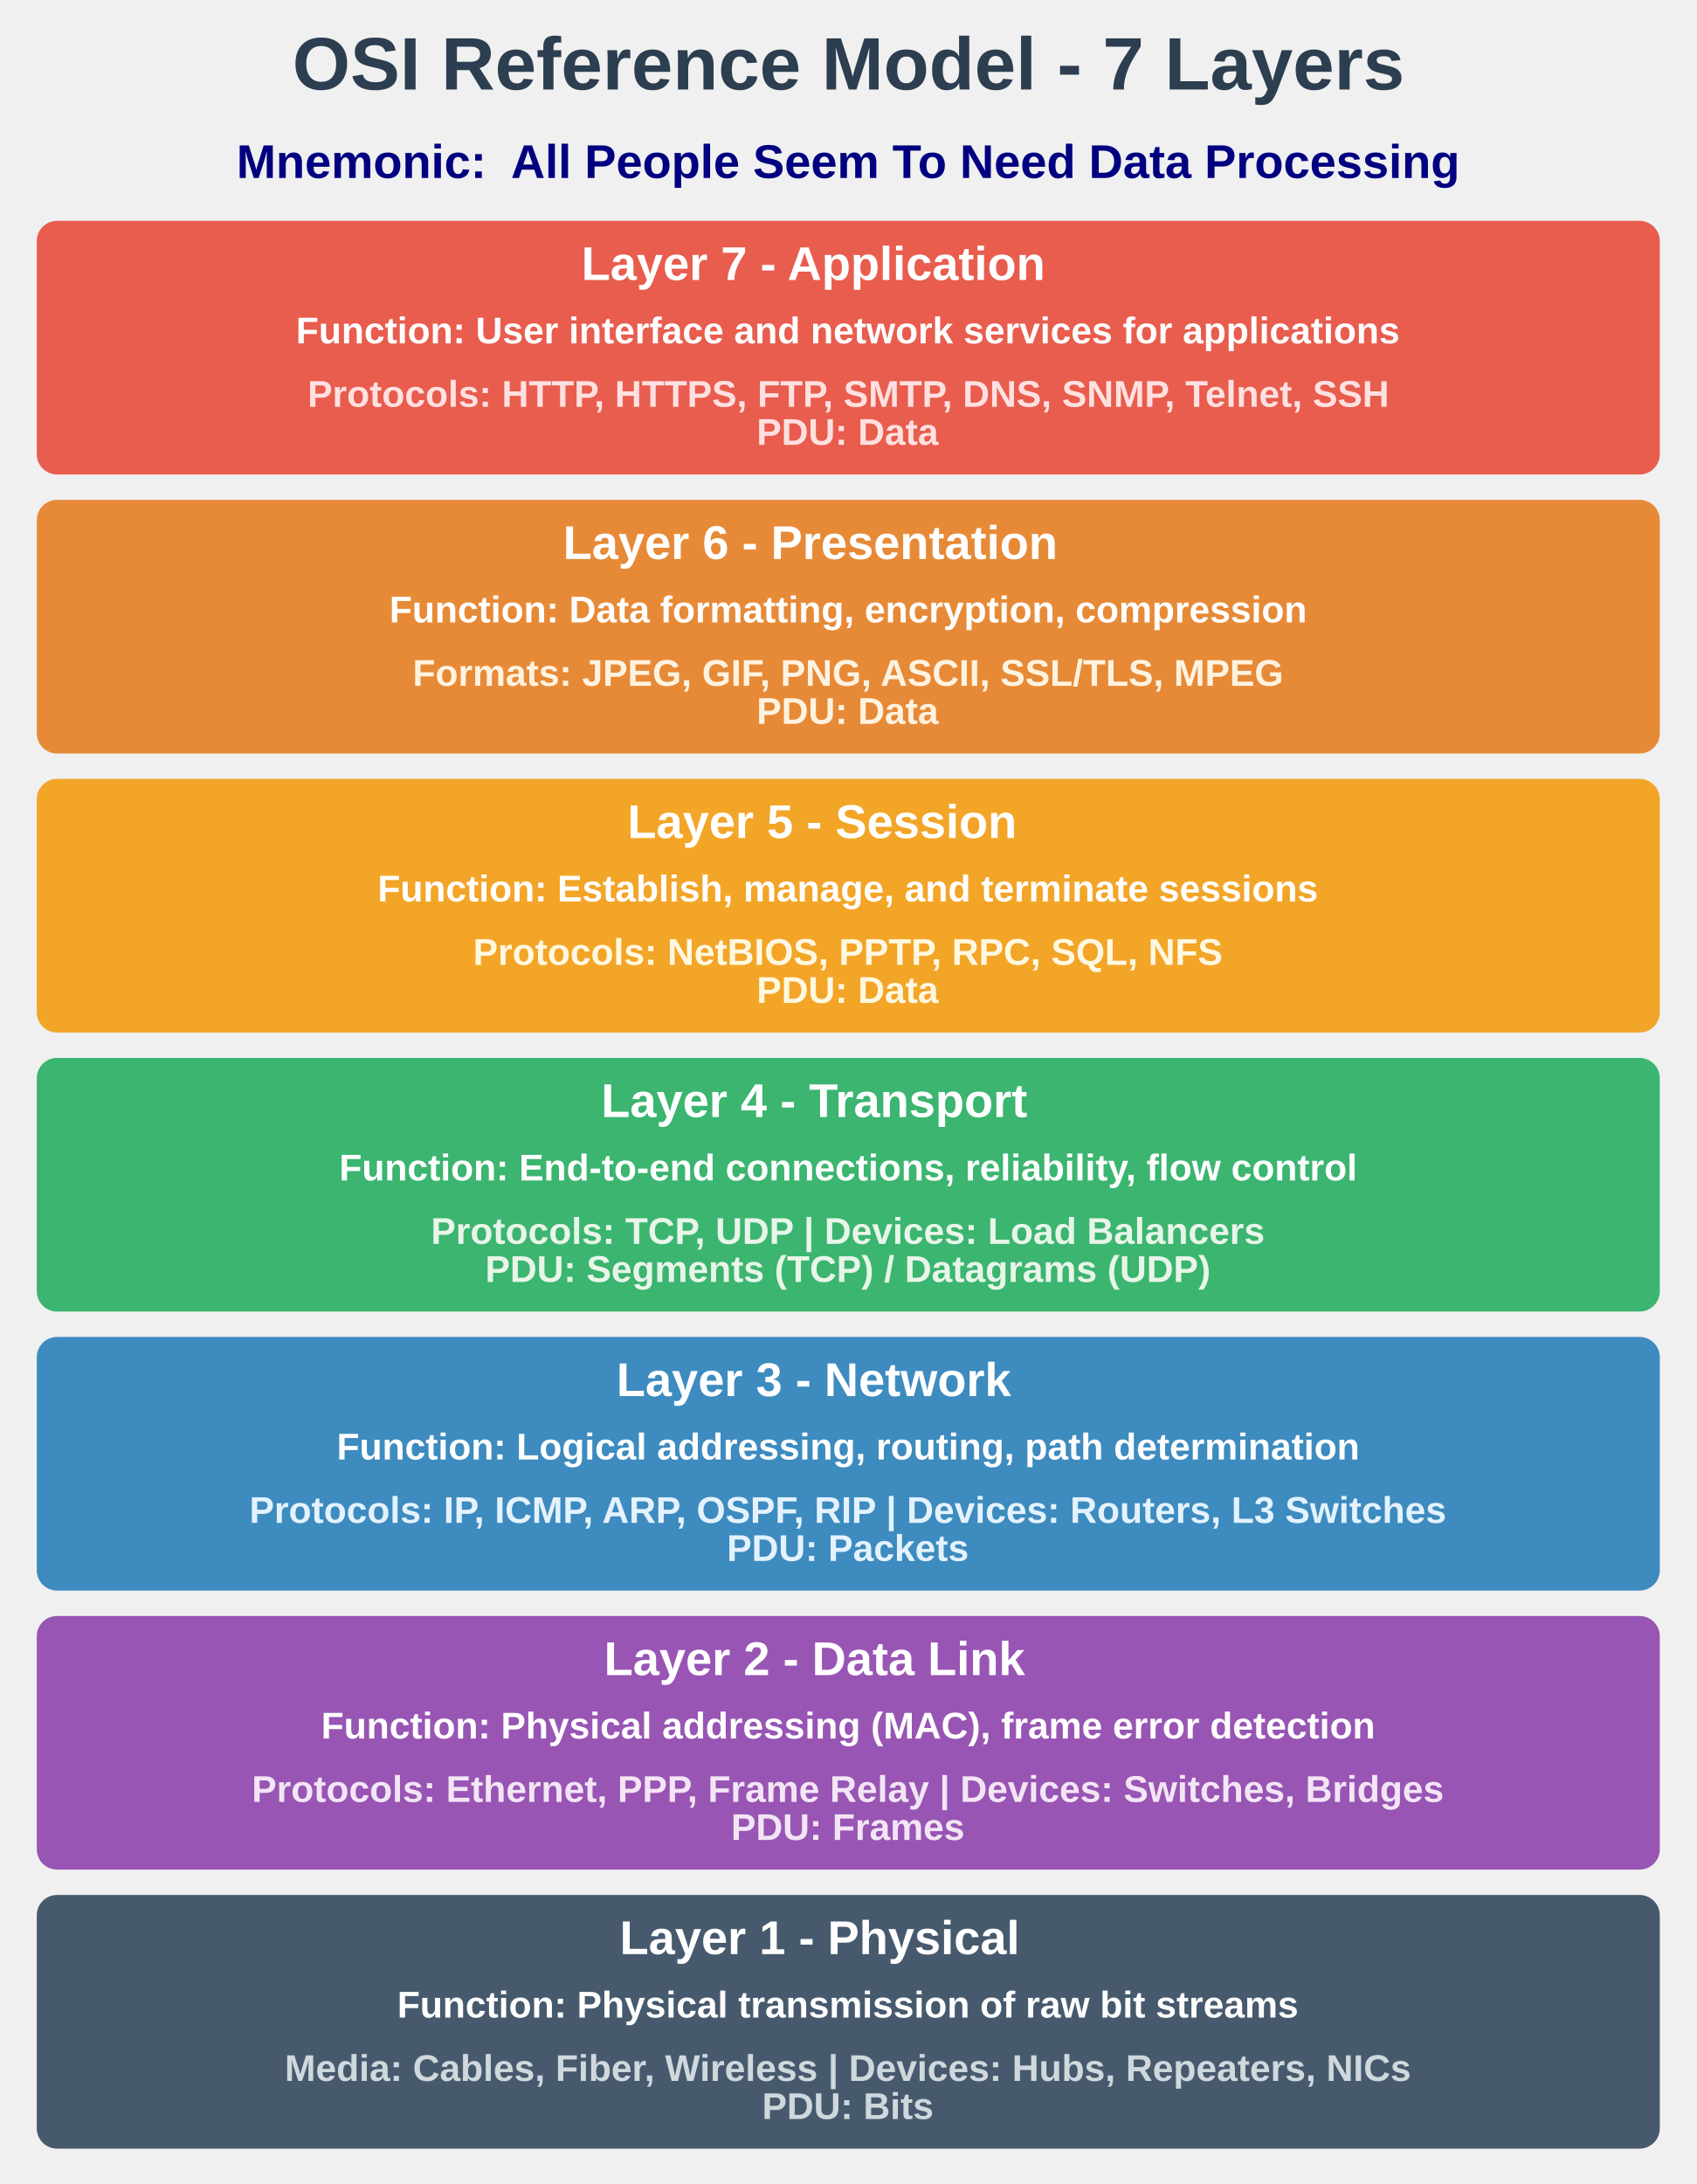
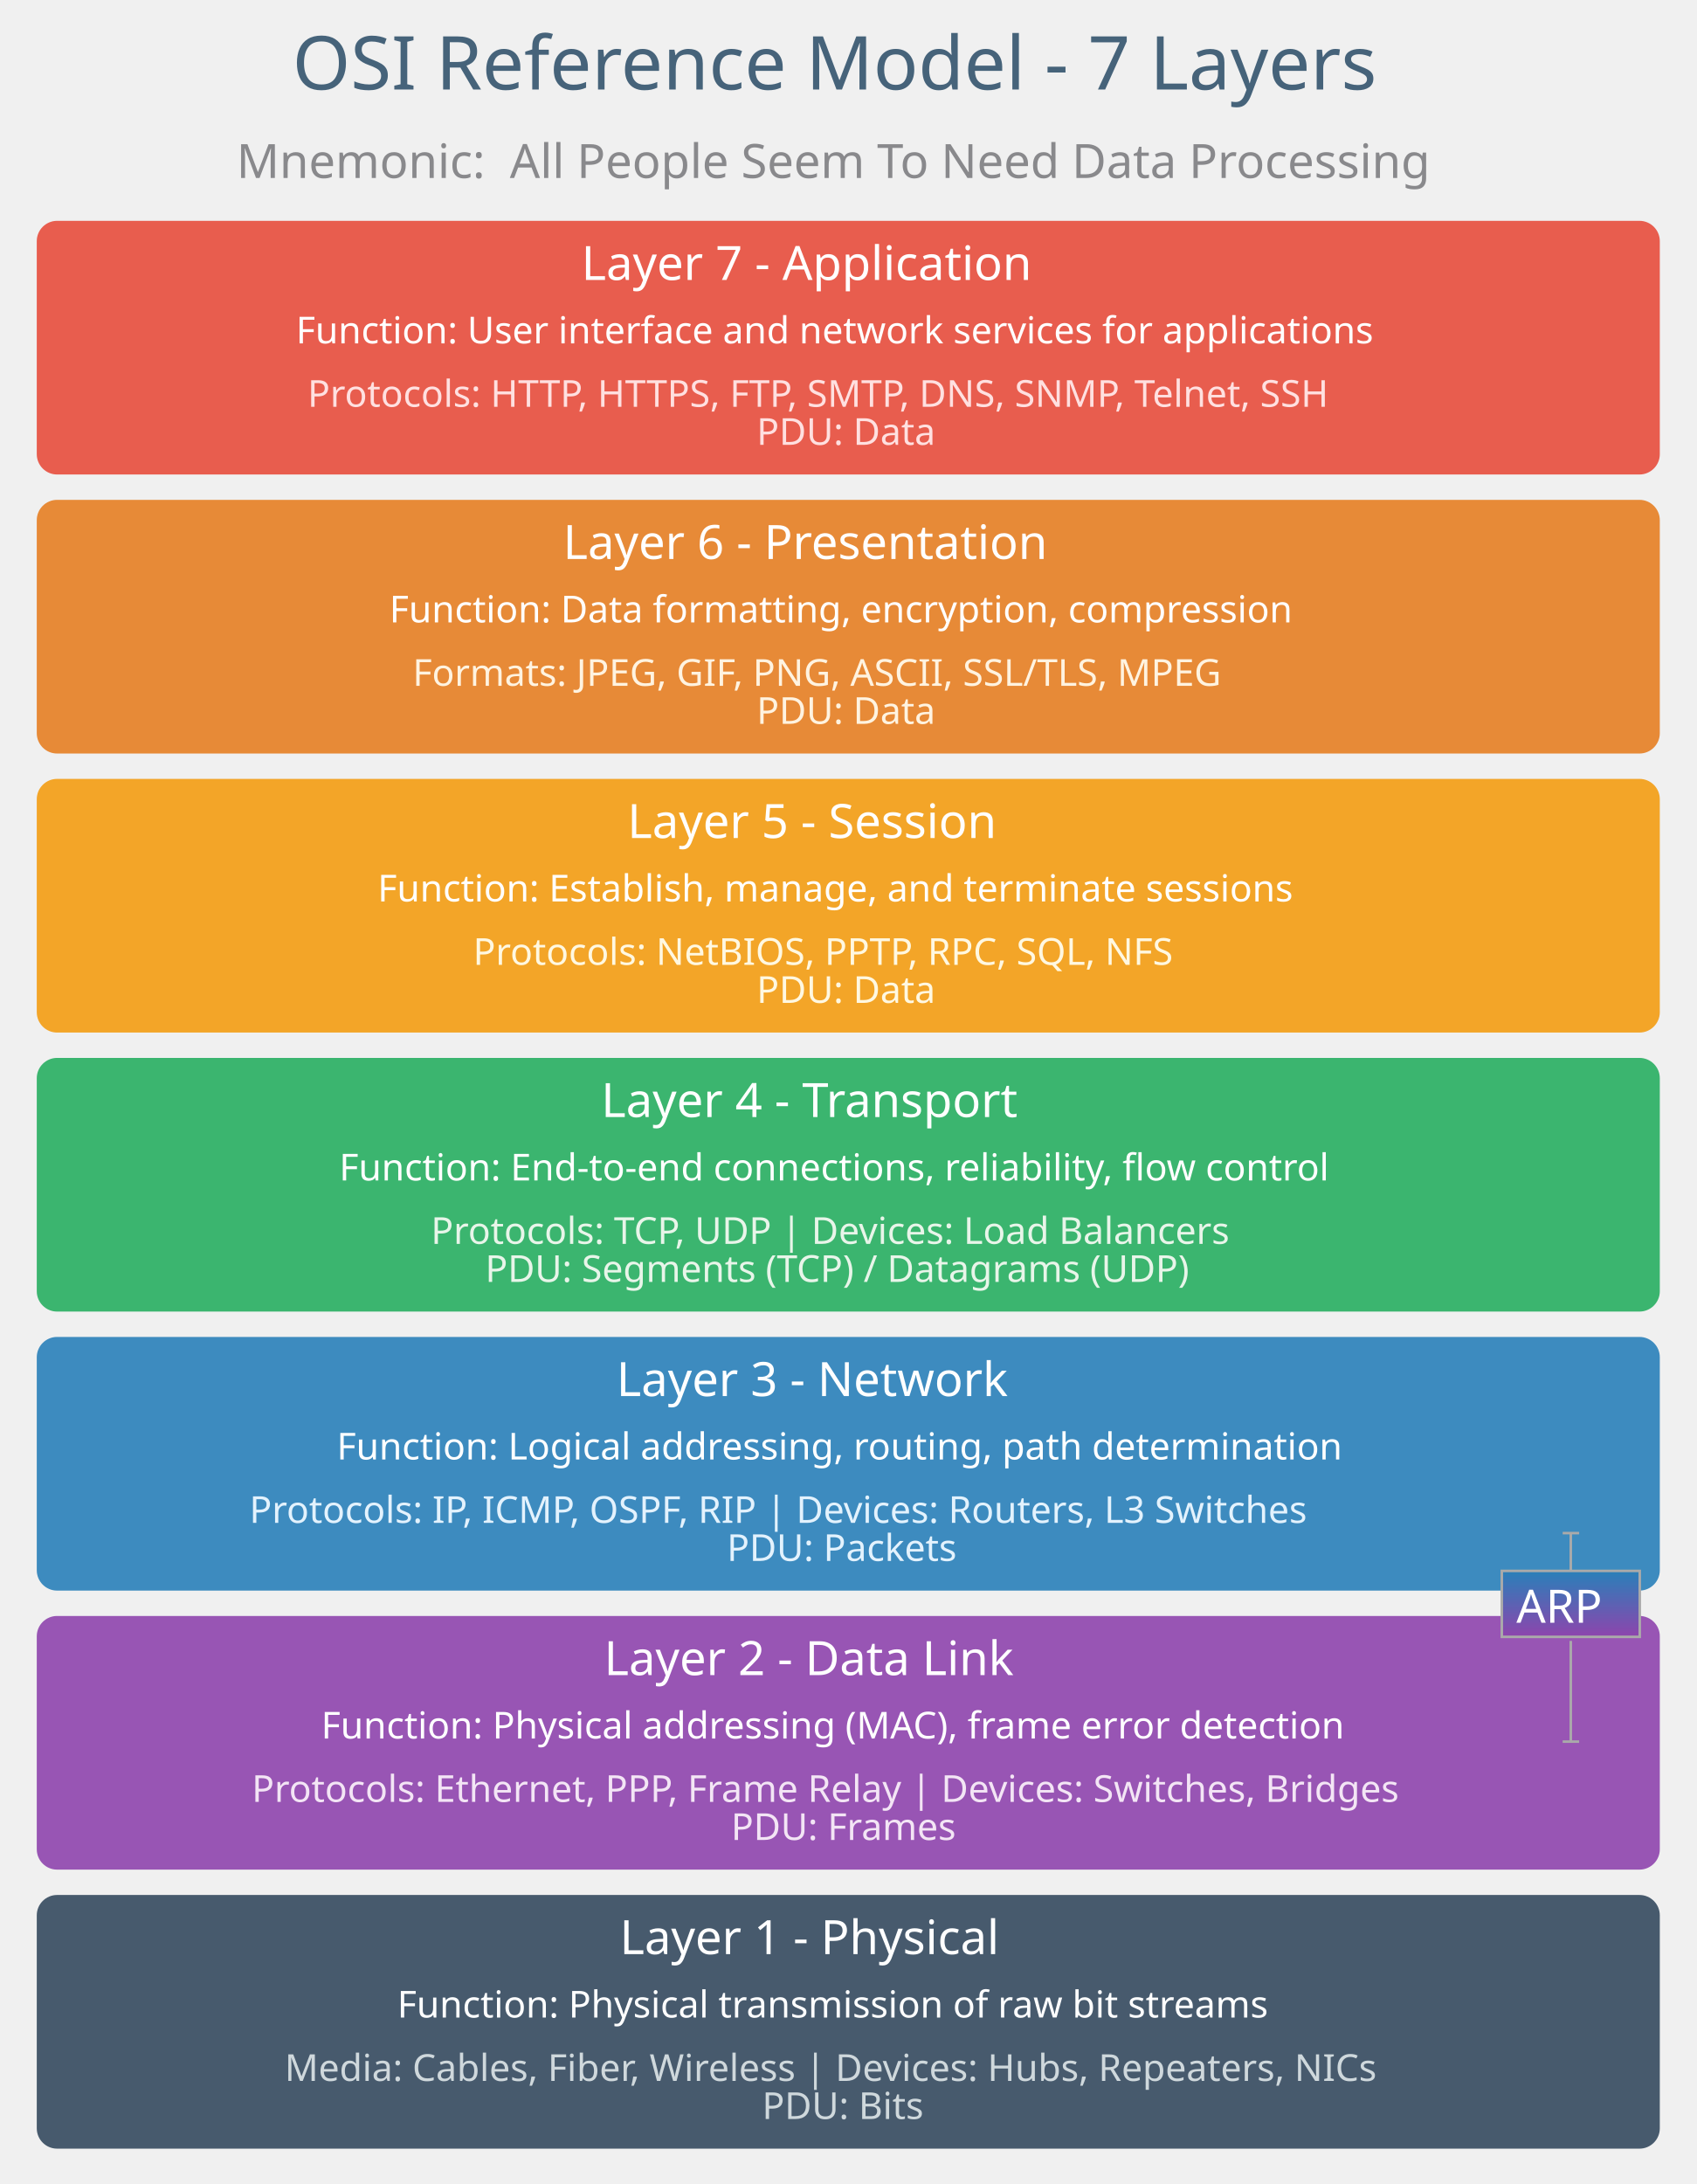
- <svg xmlns="http://www.w3.org/2000/svg" viewBox="0 0 669 861" width="669" height="861" version="1.1" id="svg31">
-   <defs id="defs2">
-     <rect x="695.911" y="168.401" width="622.305" height="160.595" id="rect31" />
-   </defs>
+ <svg xmlns="http://www.w3.org/2000/svg" version="1.1" id="svg31" x="0px" y="0px" viewBox="0 0 669 861" style="enable-background:new 0 0 669 861;" xml:space="preserve">
+   <style type="text/css">
+ 	.st0{fill:#46637A;}
+ 	.st1{font-family:'Arial-BoldMT';}
+ 	.st2{font-size:29.333px;}
+ 	.st3{opacity:0.9;fill:#E74C3C;enable-background:new    ;}
+ 	.st4{fill:#FFFFFF;}
+ 	.st5{font-family:'Arial-Black';}
+ 	.st6{font-size:18.667px;}
+ 	.st7{font-size:14.667px;}
+ 	.st8{fill:#FFE0E0;}
+ 	.st9{opacity:0.9;fill:#E67E22;enable-background:new    ;}
+ 	.st10{fill:#FFF3E0;}
+ 	.st11{opacity:0.9;fill:#F39C12;enable-background:new    ;}
+ 	.st12{fill:#FFF8E1;}
+ 	.st13{opacity:0.9;fill:#27AE60;enable-background:new    ;}
+ 	.st14{fill:#E8F5E9;}
+ 	.st15{opacity:0.9;fill:#2980B9;enable-background:new    ;}
+ 	.st16{fill:#E3F2FD;}
+ 	.st17{opacity:0.9;fill:#8E44AD;enable-background:new    ;}
+ 	.st18{fill:#F3E5F5;}
+ 	.st19{opacity:0.9;fill:#34495E;enable-background:new    ;}
+ 	.st20{fill:#CFD8DC;}
+ 	.st21{fill:#89898C;}
+ 	.st22{fill:url(#SVGID_1_);stroke:#AAAAAA;stroke-miterlimit:10;}
+ 	.st23{font-size:18.142px;}
+ 	.st24{fill:none;stroke:#AAAAAA;stroke-miterlimit:10;}
+ 	.st25{fill:#AAAAAA;}
+ </style>
  <g id="g32" transform="translate(0,-13.93938)">
-     <text x="334.572" y="49.234" font-family="Arial, sans-serif" font-size="24px" font-weight="bold" text-anchor="middle" fill="#2c3e50" id="text2" style="font-style:normal;font-variant:normal;font-weight:bold;font-stretch:normal;font-size:29.333px;font-family:Arial, sans-serif;-inkscape-font-specification:'Arial, sans-serif, Bold';font-variant-ligatures:normal;font-variant-caps:normal;font-variant-numeric:normal;font-variant-east-asian:normal;text-anchor:middle;fill:#2c3e50">OSI Reference Model - 7 Layers</text>
-     <rect x="14.5" y="101" width="640" height="100" rx="8" ry="8" fill="#e74c3c" opacity="0.9" id="rect3" />
-     <text x="229.254" y="124.309" font-family="Arial, sans-serif" font-size="18" font-weight="bold" fill="#ffffff" id="text3" style="font-style:normal;font-variant:normal;font-weight:900;font-stretch:normal;font-size:18.667px;font-family:Arial, sans-serif;-inkscape-font-specification:'Arial, sans-serif, Heavy';font-variant-ligatures:normal;font-variant-caps:normal;font-variant-numeric:normal;font-variant-east-asian:normal">Layer 7 - Application</text>
+     <text id="text2" transform="matrix(1 0 0 1 115.3023 49.2342)" class="st0 st1 st2">OSI Reference Model - 7 Layers</text>
+     <path id="rect3" class="st3" d="M22.5,101h624c4.4,0,8,3.6,8,8v84c0,4.4-3.6,8-8,8h-624c-4.4,0-8-3.6-8-8v-84   C14.5,104.6,18.1,101,22.5,101z" />
+     <text id="text3" transform="matrix(1 0 0 1 229.2537 124.3085)" class="st4 st5 st6">Layer 7 - Application</text>
    <g id="g31">
-       <text x="116.702" y="149.309" font-family="Arial, sans-serif" font-size="13" fill="#ffffff" id="text4" style="font-style:normal;font-variant:normal;font-weight:bold;font-stretch:normal;font-size:14.667px;font-family:Arial, sans-serif;-inkscape-font-specification:'Arial, sans-serif, Bold';font-variant-ligatures:normal;font-variant-caps:normal;font-variant-numeric:normal;font-variant-east-asian:normal">Function: User interface and network services for applications</text>
-       <text x="121.281" y="174.309" font-family="Arial, sans-serif" font-size="13" fill="#ffe0e0" id="text5" style="font-style:normal;font-variant:normal;font-weight:bold;font-stretch:normal;font-size:14.667px;font-family:Arial, sans-serif;-inkscape-font-specification:'Arial, sans-serif, Bold';font-variant-ligatures:normal;font-variant-caps:normal;font-variant-numeric:normal;font-variant-east-asian:normal">Protocols: HTTP, HTTPS, FTP, SMTP, DNS, SNMP, Telnet, SSH</text>
-       <text x="298.356" y="189.309" font-family="Arial, sans-serif" font-size="11" fill="#ffe0e0" id="text6" style="font-style:normal;font-variant:normal;font-weight:bold;font-stretch:normal;font-size:14.667px;font-family:Arial, sans-serif;-inkscape-font-specification:'Arial, sans-serif, Bold';font-variant-ligatures:normal;font-variant-caps:normal;font-variant-numeric:normal;font-variant-east-asian:normal">PDU: Data</text>
-       <rect x="14.5" y="211" width="640" height="100" rx="8" ry="8" fill="#e67e22" opacity="0.9" id="rect6" />
-       <text x="222.012" y="234.309" font-family="Arial, sans-serif" font-size="18" font-weight="bold" fill="#ffffff" id="text7" style="font-style:normal;font-variant:normal;font-weight:900;font-stretch:normal;font-size:18.667px;font-family:Arial, sans-serif;-inkscape-font-specification:'Arial, sans-serif, Heavy';font-variant-ligatures:normal;font-variant-caps:normal;font-variant-numeric:normal;font-variant-east-asian:normal">Layer 6 - Presentation</text>
-       <text x="153.551" y="259.309" font-family="Arial, sans-serif" font-size="13" fill="#ffffff" id="text8" style="font-style:normal;font-variant:normal;font-weight:bold;font-stretch:normal;font-size:14.667px;font-family:Arial, sans-serif;-inkscape-font-specification:'Arial, sans-serif, Bold';font-variant-ligatures:normal;font-variant-caps:normal;font-variant-numeric:normal;font-variant-east-asian:normal">Function: Data formatting, encryption, compression</text>
-       <text x="162.721" y="284.309" font-family="Arial, sans-serif" font-size="13" fill="#fff3e0" id="text9" style="font-style:normal;font-variant:normal;font-weight:bold;font-stretch:normal;font-size:14.667px;font-family:Arial, sans-serif;-inkscape-font-specification:'Arial, sans-serif, Bold';font-variant-ligatures:normal;font-variant-caps:normal;font-variant-numeric:normal;font-variant-east-asian:normal">Formats: JPEG, GIF, PNG, ASCII, SSL/TLS, MPEG</text>
-       <text x="298.356" y="299.309" font-family="Arial, sans-serif" font-size="11" fill="#fff3e0" id="text10" style="font-style:normal;font-variant:normal;font-weight:bold;font-stretch:normal;font-size:14.667px;font-family:Arial, sans-serif;-inkscape-font-specification:'Arial, sans-serif, Bold';font-variant-ligatures:normal;font-variant-caps:normal;font-variant-numeric:normal;font-variant-east-asian:normal">PDU: Data</text>
-       <rect x="14.5" y="321" width="640" height="100" rx="8" ry="8" fill="#f39c12" opacity="0.9" id="rect10" />
-       <text x="247.405" y="344.309" font-family="Arial, sans-serif" font-size="18" font-weight="bold" fill="#ffffff" id="text11" style="font-style:normal;font-variant:normal;font-weight:900;font-stretch:normal;font-size:18.667px;font-family:Arial, sans-serif;-inkscape-font-specification:'Arial, sans-serif, Heavy';font-variant-ligatures:normal;font-variant-caps:normal;font-variant-numeric:normal;font-variant-east-asian:normal">Layer 5 - Session</text>
-       <text x="148.9" y="369.309" font-family="Arial, sans-serif" font-size="13" fill="#ffffff" id="text12" style="font-style:normal;font-variant:normal;font-weight:bold;font-stretch:normal;font-size:14.667px;font-family:Arial, sans-serif;-inkscape-font-specification:'Arial, sans-serif, Bold';font-variant-ligatures:normal;font-variant-caps:normal;font-variant-numeric:normal;font-variant-east-asian:normal">Function: Establish, manage, and terminate sessions</text>
-       <text x="186.548" y="394.309" font-family="Arial, sans-serif" font-size="13" fill="#fff8e1" id="text13" style="font-style:normal;font-variant:normal;font-weight:bold;font-stretch:normal;font-size:14.667px;font-family:Arial, sans-serif;-inkscape-font-specification:'Arial, sans-serif, Bold';font-variant-ligatures:normal;font-variant-caps:normal;font-variant-numeric:normal;font-variant-east-asian:normal">Protocols: NetBIOS, PPTP, RPC, SQL, NFS</text>
-       <text x="298.356" y="409.309" font-family="Arial, sans-serif" font-size="11" fill="#fff8e1" id="text14" style="font-style:normal;font-variant:normal;font-weight:bold;font-stretch:normal;font-size:14.667px;font-family:Arial, sans-serif;-inkscape-font-specification:'Arial, sans-serif, Bold';font-variant-ligatures:normal;font-variant-caps:normal;font-variant-numeric:normal;font-variant-east-asian:normal">PDU: Data</text>
-       <rect x="14.5" y="431" width="640" height="100" rx="8" ry="8" fill="#27ae60" opacity="0.9" id="rect14" />
-       <text x="237.047" y="454.309" font-family="Arial, sans-serif" font-size="18" font-weight="bold" fill="#ffffff" id="text15" style="font-style:normal;font-variant:normal;font-weight:900;font-stretch:normal;font-size:18.667px;font-family:Arial, sans-serif;-inkscape-font-specification:'Arial, sans-serif, Heavy';font-variant-ligatures:normal;font-variant-caps:normal;font-variant-numeric:normal;font-variant-east-asian:normal">Layer 4 - Transport</text>
-       <text x="133.753" y="479.309" font-family="Arial, sans-serif" font-size="13" fill="#ffffff" id="text16" style="font-style:normal;font-variant:normal;font-weight:bold;font-stretch:normal;font-size:14.667px;font-family:Arial, sans-serif;-inkscape-font-specification:'Arial, sans-serif, Bold';font-variant-ligatures:normal;font-variant-caps:normal;font-variant-numeric:normal;font-variant-east-asian:normal">Function: End-to-end connections, reliability, flow control</text>
-       <text x="169.929" y="504.309" font-family="Arial, sans-serif" font-size="13" fill="#e8f5e9" id="text17" style="font-style:normal;font-variant:normal;font-weight:bold;font-stretch:normal;font-size:14.667px;font-family:Arial, sans-serif;-inkscape-font-specification:'Arial, sans-serif, Bold';font-variant-ligatures:normal;font-variant-caps:normal;font-variant-numeric:normal;font-variant-east-asian:normal">Protocols: TCP, UDP | Devices: Load Balancers</text>
-       <text x="191.324" y="519.309" font-family="Arial, sans-serif" font-size="11" fill="#e8f5e9" id="text18" style="font-style:normal;font-variant:normal;font-weight:bold;font-stretch:normal;font-size:14.667px;font-family:Arial, sans-serif;-inkscape-font-specification:'Arial, sans-serif, Bold';font-variant-ligatures:normal;font-variant-caps:normal;font-variant-numeric:normal;font-variant-east-asian:normal">PDU: Segments (TCP) / Datagrams (UDP)</text>
-       <rect x="14.5" y="541" width="640" height="100" rx="8" ry="8" fill="#2980b9" opacity="0.9" id="rect18" />
-       <text x="243.09" y="564.309" font-family="Arial, sans-serif" font-size="18" font-weight="bold" fill="#ffffff" id="text19" style="font-style:normal;font-variant:normal;font-weight:900;font-stretch:normal;font-size:18.667px;font-family:Arial, sans-serif;-inkscape-font-specification:'Arial, sans-serif, Heavy';font-variant-ligatures:normal;font-variant-caps:normal;font-variant-numeric:normal;font-variant-east-asian:normal">Layer 3 - Network</text>
-       <text x="132.783" y="589.309" font-family="Arial, sans-serif" font-size="13" fill="#ffffff" id="text20" style="font-style:normal;font-variant:normal;font-weight:bold;font-stretch:normal;font-size:14.667px;font-family:Arial, sans-serif;-inkscape-font-specification:'Arial, sans-serif, Bold';font-variant-ligatures:normal;font-variant-caps:normal;font-variant-numeric:normal;font-variant-east-asian:normal">Function: Logical addressing, routing, path determination</text>
-       <text x="98.34" y="614.309" font-family="Arial, sans-serif" font-size="13" fill="#e3f2fd" id="text21" style="font-style:normal;font-variant:normal;font-weight:bold;font-stretch:normal;font-size:14.667px;font-family:Arial, sans-serif;-inkscape-font-specification:'Arial, sans-serif, Bold';font-variant-ligatures:normal;font-variant-caps:normal;font-variant-numeric:normal;font-variant-east-asian:normal">Protocols: IP, ICMP, ARP, OSPF, RIP | Devices: Routers, L3 Switches</text>
-       <text x="286.633" y="629.309" font-family="Arial, sans-serif" font-size="11" fill="#e3f2fd" id="text22" style="font-style:normal;font-variant:normal;font-weight:bold;font-stretch:normal;font-size:14.667px;font-family:Arial, sans-serif;-inkscape-font-specification:'Arial, sans-serif, Bold';font-variant-ligatures:normal;font-variant-caps:normal;font-variant-numeric:normal;font-variant-east-asian:normal">PDU: Packets</text>
-       <rect x="14.5" y="651" width="640" height="100" rx="8" ry="8" fill="#8e44ad" opacity="0.9" id="rect22" />
-       <text x="238.195" y="674.309" font-family="Arial, sans-serif" font-size="18" font-weight="bold" fill="#ffffff" id="text23" style="font-style:normal;font-variant:normal;font-weight:900;font-stretch:normal;font-size:18.667px;font-family:Arial, sans-serif;-inkscape-font-specification:'Arial, sans-serif, Heavy';font-variant-ligatures:normal;font-variant-caps:normal;font-variant-numeric:normal;font-variant-east-asian:normal">Layer 2 - Data Link</text>
-       <text x="126.638" y="699.309" font-family="Arial, sans-serif" font-size="13" fill="#ffffff" id="text24" style="font-style:normal;font-variant:normal;font-weight:bold;font-stretch:normal;font-size:14.667px;font-family:Arial, sans-serif;-inkscape-font-specification:'Arial, sans-serif, Bold';font-variant-ligatures:normal;font-variant-caps:normal;font-variant-numeric:normal;font-variant-east-asian:normal">Function: Physical addressing (MAC), frame error detection</text>
-       <text x="99.281" y="724.309" font-family="Arial, sans-serif" font-size="13" fill="#f3e5f5" id="text25" style="font-style:normal;font-variant:normal;font-weight:bold;font-stretch:normal;font-size:14.667px;font-family:Arial, sans-serif;-inkscape-font-specification:'Arial, sans-serif, Bold';font-variant-ligatures:normal;font-variant-caps:normal;font-variant-numeric:normal;font-variant-east-asian:normal">Protocols: Ethernet, PPP, Frame Relay | Devices: Switches, Bridges</text>
-       <text x="288.269" y="739.309" font-family="Arial, sans-serif" font-size="11" fill="#f3e5f5" id="text26" style="font-style:normal;font-variant:normal;font-weight:bold;font-stretch:normal;font-size:14.667px;font-family:Arial, sans-serif;-inkscape-font-specification:'Arial, sans-serif, Bold';font-variant-ligatures:normal;font-variant-caps:normal;font-variant-numeric:normal;font-variant-east-asian:normal">PDU: Frames</text>
-       <rect x="14.5" y="761" width="640" height="100" rx="8" ry="8" fill="#34495e" opacity="0.9" id="rect26" />
-       <text x="244.375" y="784.309" font-family="Arial, sans-serif" font-size="18" font-weight="bold" fill="#ffffff" id="text27" style="font-style:normal;font-variant:normal;font-weight:900;font-stretch:normal;font-size:18.667px;font-family:Arial, sans-serif;-inkscape-font-specification:'Arial, sans-serif, Heavy';font-variant-ligatures:normal;font-variant-caps:normal;font-variant-numeric:normal;font-variant-east-asian:normal">Layer 1 - Physical</text>
-       <text x="156.641" y="809.309" font-family="Arial, sans-serif" font-size="13" fill="#ffffff" id="text28" style="font-style:normal;font-variant:normal;font-weight:bold;font-stretch:normal;font-size:14.667px;font-family:Arial, sans-serif;-inkscape-font-specification:'Arial, sans-serif, Bold';font-variant-ligatures:normal;font-variant-caps:normal;font-variant-numeric:normal;font-variant-east-asian:normal">Function: Physical transmission of raw bit streams</text>
-       <text x="112.265" y="834.309" font-family="Arial, sans-serif" font-size="13" fill="#cfd8dc" id="text29" style="font-style:normal;font-variant:normal;font-weight:bold;font-stretch:normal;font-size:14.667px;font-family:Arial, sans-serif;-inkscape-font-specification:'Arial, sans-serif, Bold';font-variant-ligatures:normal;font-variant-caps:normal;font-variant-numeric:normal;font-variant-east-asian:normal">Media: Cables, Fiber, Wireless | Devices: Hubs, Repeaters, NICs</text>
-       <text x="300.504" y="849.309" font-family="Arial, sans-serif" font-size="11" fill="#cfd8dc" id="text30" style="font-style:normal;font-variant:normal;font-weight:bold;font-stretch:normal;font-size:14.667px;font-family:Arial, sans-serif;-inkscape-font-specification:'Arial, sans-serif, Bold';font-variant-ligatures:normal;font-variant-caps:normal;font-variant-numeric:normal;font-variant-east-asian:normal">PDU: Bits</text>
+       <text id="text4" transform="matrix(1 0 0 1 116.7017 149.3085)" class="st4 st1 st7">Function: User interface and network services for applications</text>
+       <text id="text5" transform="matrix(1 0 0 1 121.2814 174.3085)" class="st8 st1 st7">Protocols: HTTP, HTTPS, FTP, SMTP, DNS, SNMP, Telnet, SSH</text>
+       <text id="text6" transform="matrix(1 0 0 1 298.356 189.3085)" class="st8 st1 st7">PDU: Data</text>
+       <path id="rect6" class="st9" d="M22.5,211h624c4.4,0,8,3.6,8,8v84c0,4.4-3.6,8-8,8h-624c-4.4,0-8-3.6-8-8v-84    C14.5,214.6,18.1,211,22.5,211z" />
+       <text id="text7" transform="matrix(1 0 0 1 222.0121 234.3085)" class="st4 st5 st6">Layer 6 - Presentation</text>
+       <text id="text8" transform="matrix(1 0 0 1 153.551 259.3085)" class="st4 st1 st7">Function: Data formatting, encryption, compression</text>
+       <text id="text9" transform="matrix(1 0 0 1 162.7213 284.3085)" class="st10 st1 st7">Formats: JPEG, GIF, PNG, ASCII, SSL/TLS, MPEG</text>
+       <text id="text10" transform="matrix(1 0 0 1 298.356 299.3086)" class="st10 st1 st7">PDU: Data</text>
+       <path id="rect10" class="st11" d="M22.5,321h624c4.4,0,8,3.6,8,8v84c0,4.4-3.6,8-8,8h-624c-4.4,0-8-3.6-8-8v-84    C14.5,324.6,18.1,321,22.5,321z" />
+       <text id="text11" transform="matrix(1 0 0 1 247.4055 344.3086)" class="st4 st5 st6">Layer 5 - Session</text>
+       <text id="text12" transform="matrix(1 0 0 1 148.8996 369.3086)" class="st4 st1 st7">Function: Establish, manage, and terminate sessions</text>
+       <text id="text13" transform="matrix(1 0 0 1 186.5475 394.3086)" class="st12 st1 st7">Protocols: NetBIOS, PPTP, RPC, SQL, NFS</text>
+       <text id="text14" transform="matrix(1 0 0 1 298.356 409.3086)" class="st12 st1 st7">PDU: Data</text>
+       <path id="rect14" class="st13" d="M22.5,431h624c4.4,0,8,3.6,8,8v84c0,4.4-3.6,8-8,8h-624c-4.4,0-8-3.6-8-8v-84    C14.5,434.6,18.1,431,22.5,431z" />
+       <text id="text15" transform="matrix(1 0 0 1 237.0467 454.3086)" class="st4 st5 st6">Layer 4 - Transport</text>
+       <text id="text16" transform="matrix(1 0 0 1 133.7531 479.3086)" class="st4 st1 st7">Function: End-to-end connections, reliability, flow control</text>
+       <text id="text17" transform="matrix(1 0 0 1 169.9293 504.3086)" class="st14 st1 st7">Protocols: TCP, UDP | Devices: Load Balancers</text>
+       <text id="text18" transform="matrix(1 0 0 1 191.3242 519.3086)" class="st14 st1 st7">PDU: Segments (TCP) / Datagrams (UDP)</text>
+       <path id="rect18" class="st15" d="M22.5,541h624c4.4,0,8,3.6,8,8v84c0,4.4-3.6,8-8,8h-624c-4.4,0-8-3.6-8-8v-84    C14.5,544.6,18.1,541,22.5,541z" />
+       <text id="text19" transform="matrix(1 0 0 1 243.0897 564.3085)" class="st4 st5 st6">Layer 3 - Network</text>
+       <text id="text20" transform="matrix(1 0 0 1 132.7827 589.3085)" class="st4 st1 st7">Function: Logical addressing, routing, path determination</text>
+       <text id="text21" transform="matrix(1 0 0 1 98.3396 614.3085)" class="st16 st1 st7">Protocols: IP, ICMP, OSPF, RIP | Devices: Routers, L3 Switches</text>
+       <text id="text22" transform="matrix(1 0 0 1 286.6327 629.3085)" class="st16 st1 st7">PDU: Packets</text>
+       <path id="rect22" class="st17" d="M22.5,651h624c4.4,0,8,3.6,8,8v84c0,4.4-3.6,8-8,8h-624c-4.4,0-8-3.6-8-8v-84    C14.5,654.6,18.1,651,22.5,651z" />
+       <text id="text23" transform="matrix(1 0 0 1 238.1951 674.3085)" class="st4 st5 st6">Layer 2 - Data Link</text>
+       <text id="text24" transform="matrix(1 0 0 1 126.6382 699.3085)" class="st4 st1 st7">Function: Physical addressing (MAC), frame error detection</text>
+       <text id="text25" transform="matrix(1 0 0 1 99.2814 724.3085)" class="st18 st1 st7">Protocols: Ethernet, PPP, Frame Relay | Devices: Switches, Bridges</text>
+       <text id="text26" transform="matrix(1 0 0 1 288.2691 739.3085)" class="st18 st1 st7">PDU: Frames</text>
+       <path id="rect26" class="st19" d="M22.5,761h624c4.4,0,8,3.6,8,8v84c0,4.4-3.6,8-8,8h-624c-4.4,0-8-3.6-8-8v-84    C14.5,764.6,18.1,761,22.5,761z" />
+       <text id="text27" transform="matrix(1 0 0 1 244.3748 784.3085)" class="st4 st5 st6">Layer 1 - Physical</text>
+       <text id="text28" transform="matrix(1 0 0 1 156.6412 809.3085)" class="st4 st1 st7">Function: Physical transmission of raw bit streams</text>
+       <text id="text29" transform="matrix(1 0 0 1 112.2651 834.3085)" class="st20 st1 st7">Media: Cables, Fiber, Wireless | Devices: Hubs, Repeaters, NICs</text>
+       <text id="text30" transform="matrix(1 0 0 1 300.5045 849.3085)" class="st20 st1 st7">PDU: Bits</text>
    </g>
-     <text xml:space="preserve" id="text31" style="font-style:normal;font-variant:normal;font-weight:bold;font-stretch:normal;font-size:18.667px;font-family:Arial, sans-serif;-inkscape-font-specification:'Arial, sans-serif, Bold';font-variant-ligatures:normal;font-variant-caps:normal;font-variant-numeric:normal;font-variant-east-asian:normal;writing-mode:lr-tb;direction:ltr;white-space:pre;shape-inside:url(#rect31);fill:#000080" transform="translate(-602.6463,-101.1089)">
-       <tspan x="695.91" y="185.216" id="tspan1">Mnemonic:  All People Seem To Need Data Processing</tspan>
-     </text>
+     <text transform="matrix(1 0 0 1 93.2639 84.1075)" class="st21 st1 st6">Mnemonic:  All People Seem To Need Data Processing</text>
+   </g>
+   <g>
+     <linearGradient id="SVGID_1_" gradientUnits="userSpaceOnUse" x1="619.449" y1="619.319" x2="619.449" y2="645.348">
+       <stop offset="0" style="stop-color:#2980B9" />
+       <stop offset="1" style="stop-color:#8E44AD" />
+     </linearGradient>
+     <rect x="592.2" y="619.3" class="st22" width="54.4" height="26" />
+     <text transform="matrix(1 0 0 1 597.9424 639.7256)" class="st4 st1 st23">ARP </text>
+     <g>
+       <g>
+         <line class="st24" x1="619.4" y1="646.9" x2="619.4" y2="686.6" />
+         <g>
+           <rect x="616.2" y="686.1" class="st25" width="6.5" height="1" />
+         </g>
+       </g>
+     </g>
+     <g>
+       <g>
+         <line class="st24" x1="619.4" y1="619.2" x2="619.4" y2="604.4" />
+         <g>
+           <rect x="616.2" y="603.9" class="st25" width="6.5" height="1" />
+         </g>
+       </g>
+     </g>
  </g>
</svg>
